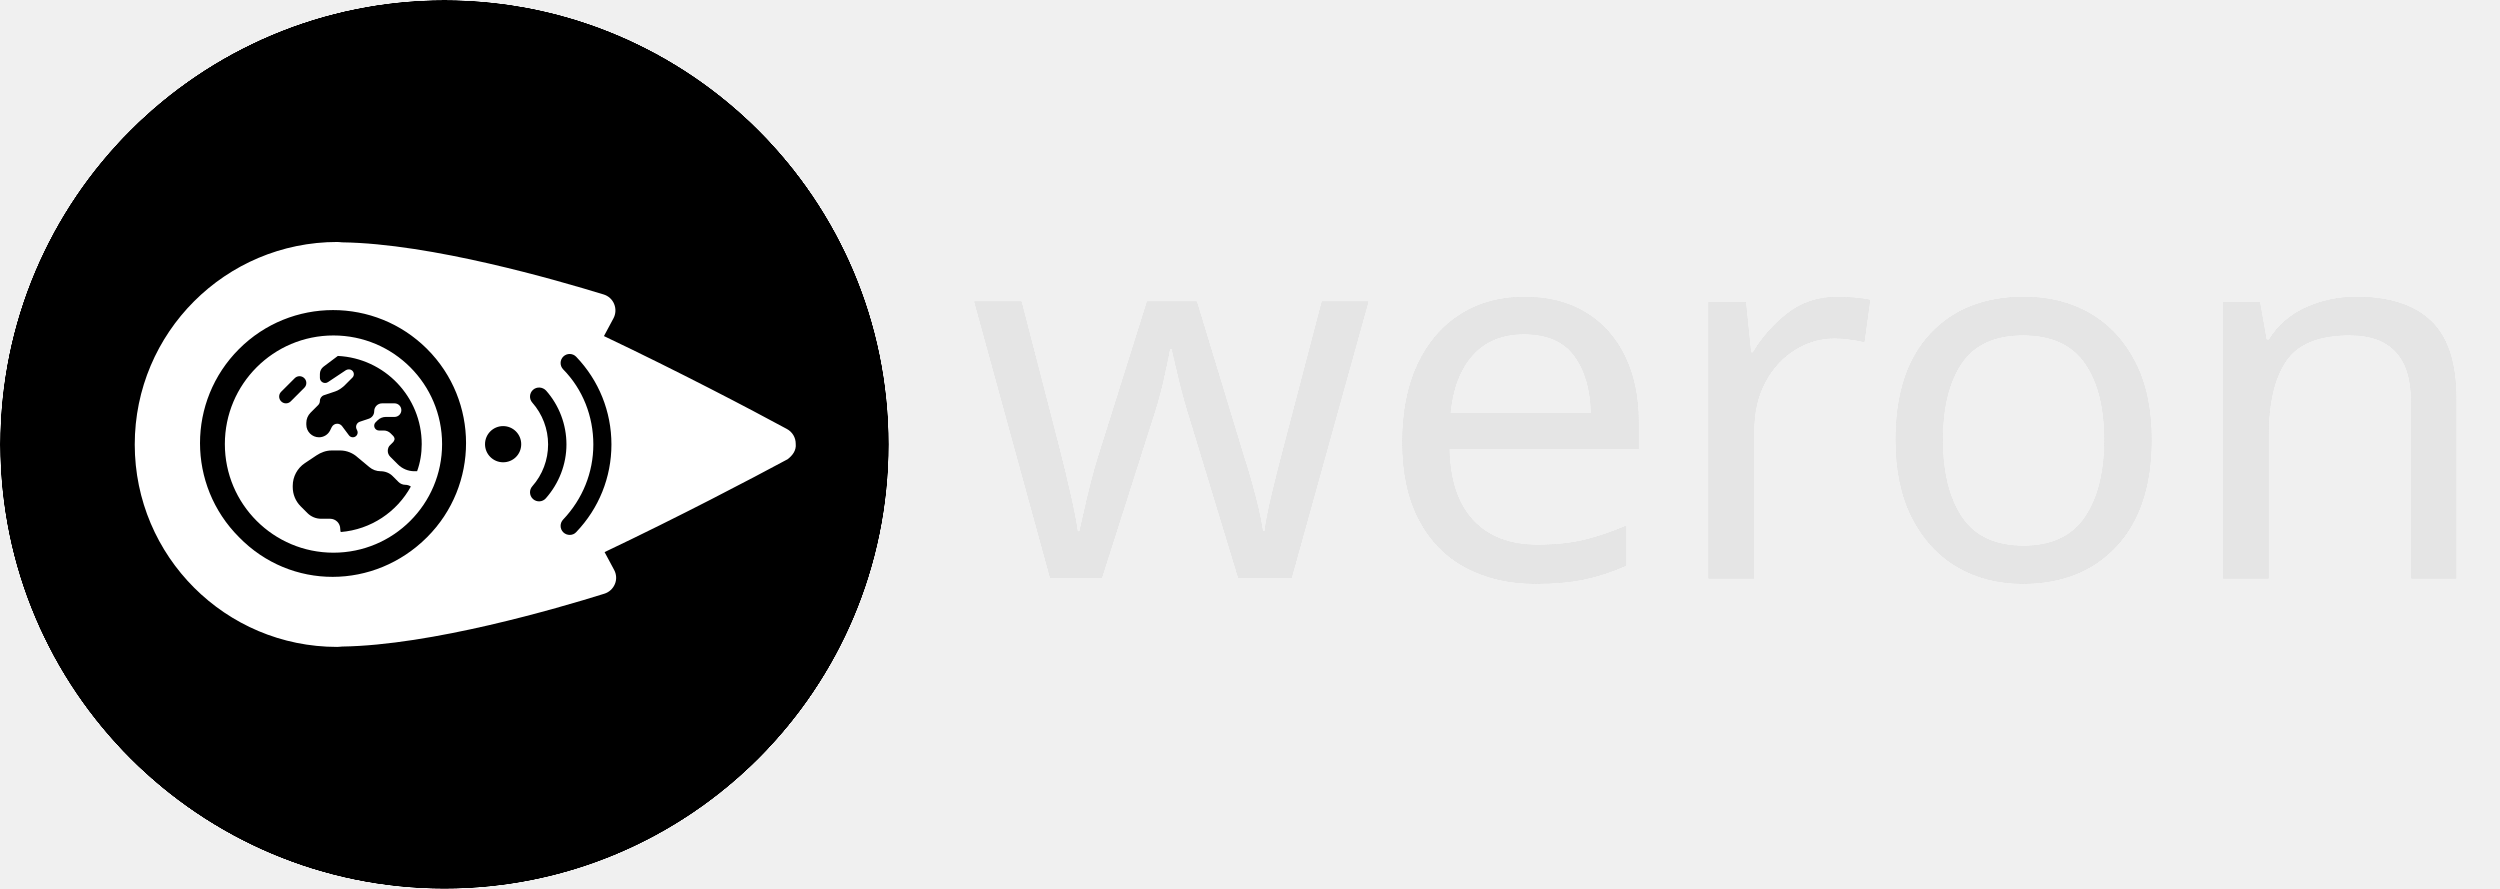
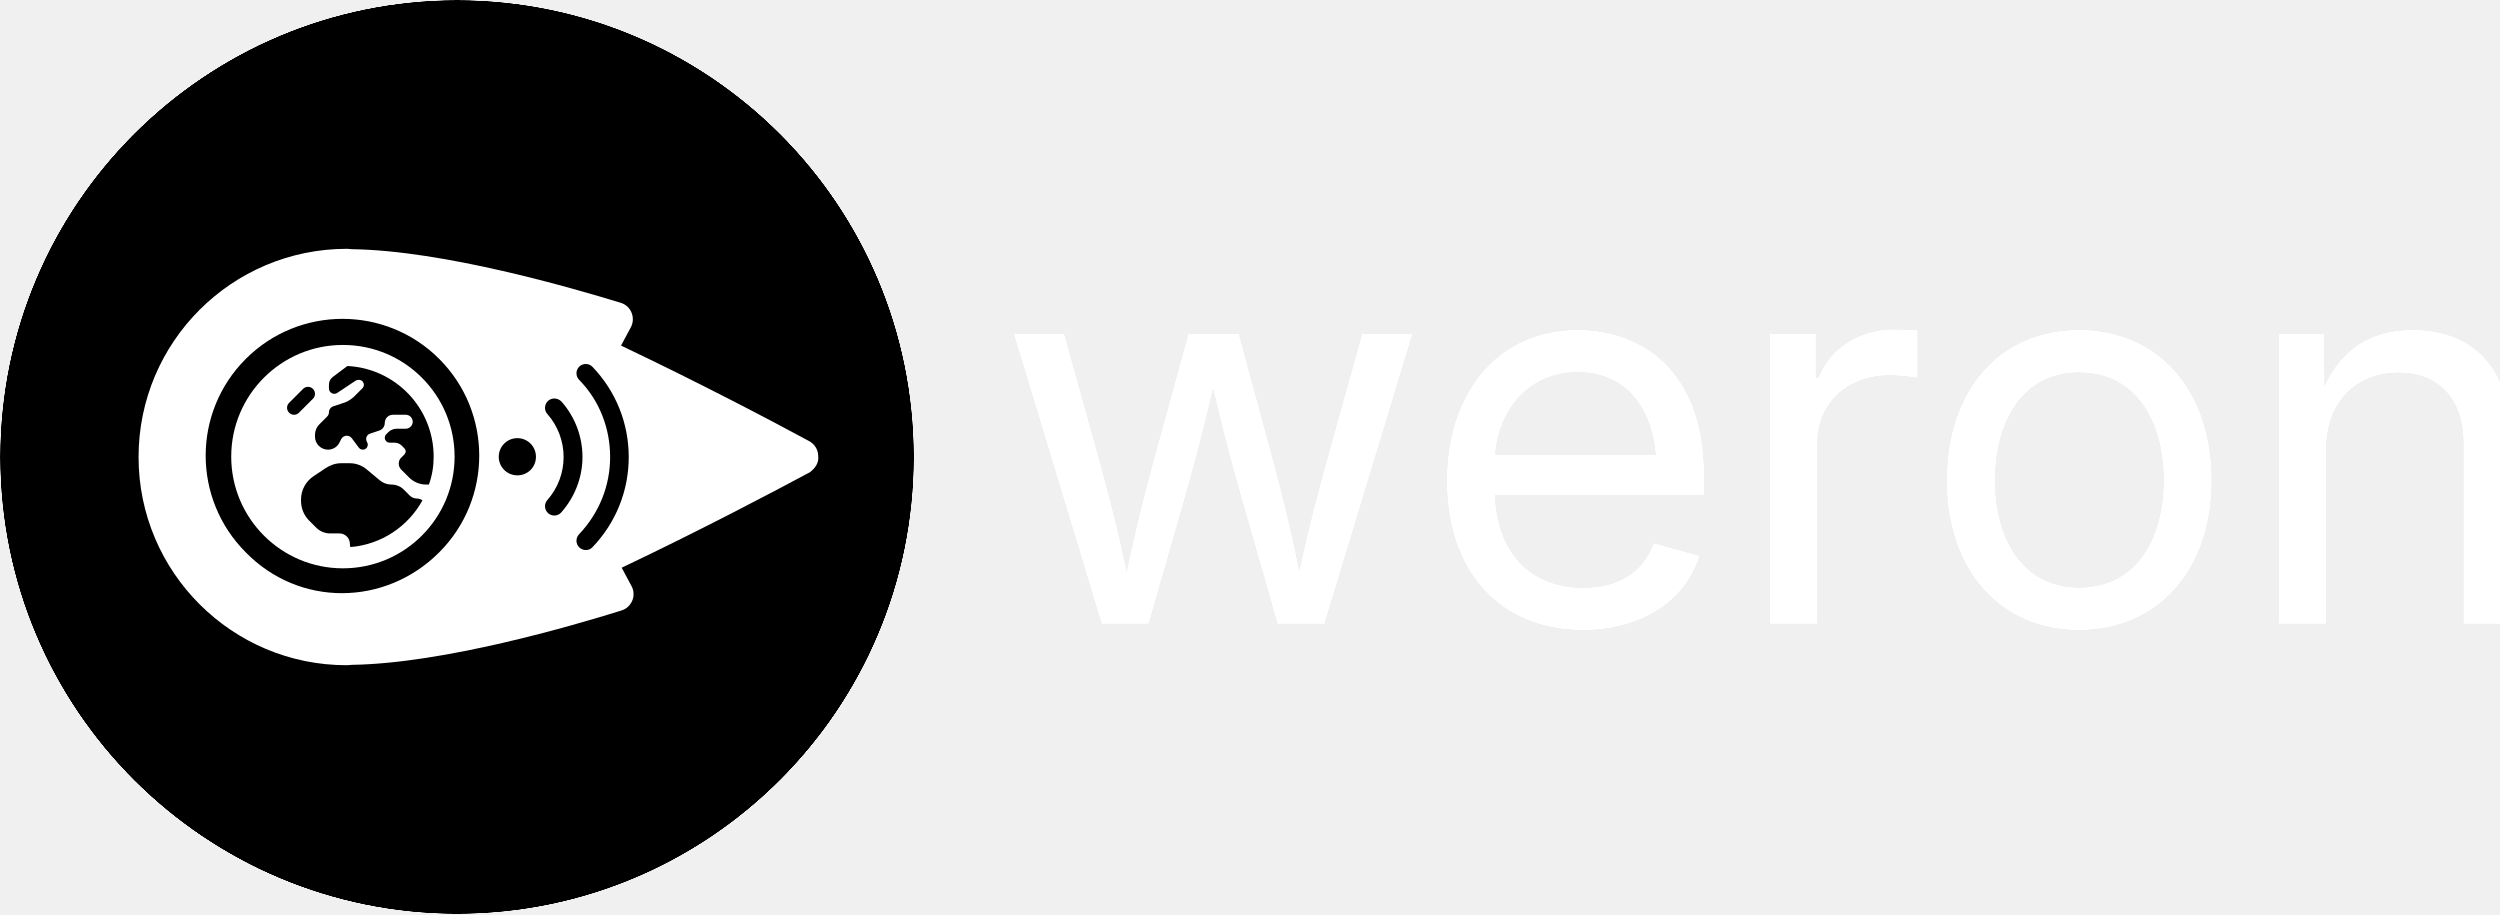
- <svg xmlns="http://www.w3.org/2000/svg" width="1440" height="512" viewBox="0 0 381.002 135.467" version="1.1" id="svg5" xml:space="preserve">
+ <svg xmlns="http://www.w3.org/2000/svg" width="1400.388" height="512" viewBox="0 0 370.519 135.467" version="1.1" id="svg5" xml:space="preserve">
  <defs id="defs2">
-     <filter style="color-interpolation-filters:sRGB;" id="filter684" x="0" y="0" width="1" height="1">
-       <feColorMatrix type="hueRotate" values="180" result="color1" id="feColorMatrix680" />
-       <feColorMatrix values="-1 0 0 0 1 0 -1 0 0 1 0 0 -1 0 1 -0.21 -0.72 -0.07 2 0 " result="color2" id="feColorMatrix682" />
+     <filter style="color-interpolation-filters:sRGB" id="filter335" x="0" y="0" width="1" height="1">
+       <feColorMatrix values="0.21 0.72 0.072 0 0 0.21 0.72 0.072 0 0 0.21 0.72 0.072 0 0 0 0 0 1 0 " id="feColorMatrix333" />
    </filter>
-     <filter style="color-interpolation-filters:sRGB;" id="filter690" x="0" y="0" width="1" height="1">
-       <feColorMatrix type="hueRotate" values="180" result="color1" id="feColorMatrix686" />
-       <feColorMatrix values="-1 0 0 0 1 0 -1 0 0 1 0 0 -1 0 1 -0.21 -0.72 -0.07 2 0 " result="color2" id="feColorMatrix688" />
+     <filter style="color-interpolation-filters:sRGB" id="filter335-3" x="0" y="0" width="1" height="1">
+       <feColorMatrix values="0.21 0.72 0.072 0 0 0.21 0.72 0.072 0 0 0.21 0.72 0.072 0 0 0 0 0 1 0 " id="feColorMatrix333-6" />
+     </filter>
+     <filter style="color-interpolation-filters:sRGB" id="filter335-35" x="0" y="0" width="1" height="1">
+       <feColorMatrix values="0.21 0.72 0.072 0 0 0.21 0.72 0.072 0 0 0.21 0.72 0.072 0 0 0 0 0 1 0 " id="feColorMatrix333-62" />
+     </filter>
+     <filter style="color-interpolation-filters:sRGB" id="filter756" x="-0.024" y="-0.024" width="1.049" height="1.049">
+       <feFlood flood-opacity="0.729" flood-color="rgb(255,255,255)" result="flood" id="feFlood746" />
+       <feComposite in="SourceGraphic" in2="flood" operator="in" result="composite1" id="feComposite748" />
+       <feGaussianBlur in="composite1" stdDeviation="1" result="blur" id="feGaussianBlur750" />
+       <feOffset dx="0" dy="0" result="offset" id="feOffset752" />
+       <feComposite in="SourceGraphic" in2="offset" operator="over" result="composite2" id="feComposite754" />
+     </filter>
+     <filter style="color-interpolation-filters:sRGB" id="filter335-356" x="0" y="0" width="1" height="1">
+       <feColorMatrix values="0.21 0.72 0.072 0 0 0.21 0.72 0.072 0 0 0.21 0.72 0.072 0 0 0 0 0 1 0 " id="feColorMatrix333-2" />
+     </filter>
+     <filter style="color-interpolation-filters:sRGB" id="filter756-9" x="-0.024" y="-0.024" width="1.049" height="1.049">
+       <feFlood flood-opacity="0.729" flood-color="rgb(255,255,255)" result="flood" id="feFlood746-1" />
+       <feComposite in="SourceGraphic" in2="flood" operator="in" result="composite1" id="feComposite748-2" />
+       <feGaussianBlur in="composite1" stdDeviation="1" result="blur" id="feGaussianBlur750-7" />
+       <feOffset dx="0" dy="0" result="offset" id="feOffset752-0" />
+       <feComposite in="SourceGraphic" in2="offset" operator="over" result="composite2" id="feComposite754-9" />
+     </filter>
+     <filter style="color-interpolation-filters:sRGB" id="filter335-3562" x="0" y="0" width="1" height="1">
+       <feColorMatrix values="0.21 0.72 0.072 0 0 0.21 0.72 0.072 0 0 0.21 0.72 0.072 0 0 0 0 0 1 0 " id="feColorMatrix333-9" />
+     </filter>
+     <filter style="color-interpolation-filters:sRGB" id="filter756-1" x="-0.024" y="-0.024" width="1.049" height="1.049">
+       <feFlood flood-opacity="0.729" flood-color="rgb(255,255,255)" result="flood" id="feFlood746-2" />
+       <feComposite in="SourceGraphic" in2="flood" operator="in" result="composite1" id="feComposite748-7" />
+       <feGaussianBlur in="composite1" stdDeviation="1" result="blur" id="feGaussianBlur750-0" />
+       <feOffset dx="0" dy="0" result="offset" id="feOffset752-9" />
+       <feComposite in="SourceGraphic" in2="offset" operator="over" result="composite2" id="feComposite754-3" />
+     </filter>
+     <filter style="color-interpolation-filters:sRGB" id="filter335-5" x="0" y="0" width="1" height="1">
+       <feColorMatrix values="0.21 0.72 0.072 0 0 0.21 0.72 0.072 0 0 0.21 0.72 0.072 0 0 0 0 0 1 0 " id="feColorMatrix333-629" />
+     </filter>
+     <filter style="color-interpolation-filters:sRGB" id="filter756-12" x="-0.024" y="-0.024" width="1.049" height="1.049">
+       <feFlood flood-opacity="0.729" flood-color="rgb(255,255,255)" result="flood" id="feFlood746-7" />
+       <feComposite in="SourceGraphic" in2="flood" operator="in" result="composite1" id="feComposite748-0" />
+       <feGaussianBlur in="composite1" stdDeviation="1" result="blur" id="feGaussianBlur750-9" />
+       <feOffset dx="0" dy="0" result="offset" id="feOffset752-3" />
+       <feComposite in="SourceGraphic" in2="offset" operator="over" result="composite2" id="feComposite754-6" />
+     </filter>
+     <clipPath clipPathUnits="userSpaceOnUse" id="clipPath1">
+       <circle style="fill:#ffffff;fill-opacity:1;stroke-width:0.063;-inkscape-stroke:none;stop-color:#000000" id="ellipse1" cx="103.452" cy="147.108" r="67.733" />
+     </clipPath>
+     <filter style="color-interpolation-filters:sRGB;" id="filter2" x="0" y="0" width="1" height="1">
+       <feColorMatrix type="hueRotate" values="180" result="color1" id="feColorMatrix1" />
+       <feColorMatrix values="-1 0 0 0 1 0 -1 0 0 1 0 0 -1 0 1 -0.21 -0.72 -0.07 2 0 " result="color2" id="feColorMatrix2" />
+     </filter>
+     <filter style="color-interpolation-filters:sRGB;" id="filter4" x="0" y="0" width="1" height="1">
+       <feColorMatrix type="hueRotate" values="180" result="color1" id="feColorMatrix3" />
+       <feColorMatrix values="-1 0 0 0 1 0 -1 0 0 1 0 0 -1 0 1 -0.21 -0.72 -0.07 2 0 " result="color2" id="feColorMatrix4" />
    </filter>
  </defs>
  <g id="layer1" transform="translate(-35.71876,-79.375)">
-     <text xml:space="preserve" style="font-size:78.571px;font-family:Overpass;-inkscape-font-specification:Overpass;fill:#ffffff;stroke-width:0.027;-inkscape-stroke:none;stop-color:#000000;filter:url(#filter690)" x="183.359" y="167.537" id="text452">
-       <tspan id="tspan450" style="fill:#1a1a1a;stroke-width:0.027" x="183.359" y="167.537">weron</tspan>
+     <text xml:space="preserve" style="font-size:78.571px;font-family:Overpass;-inkscape-font-specification:Overpass;fill:#000000;stroke-width:0.027;-inkscape-stroke:none;stop-color:#000000;filter:url(#filter4)" x="183.359" y="171.77" id="text452">
+       <tspan id="tspan450" style="font-style:normal;font-variant:normal;font-weight:normal;font-stretch:normal;font-family:Inter;-inkscape-font-specification:Inter;fill:#000000;stroke-width:0.027" x="183.359" y="171.77">weron</tspan>
    </text>
-     <g id="g666" transform="matrix(0.2645846,0,0,0.2645846,35.71857,79.37468)" style="filter:url(#filter684)">
-       <circle style="fill:#ffffff;stroke-width:0.398;stop-color:#000000" id="path356" cx="256" cy="256" r="256" />
-       <g id="g290" transform="matrix(0.598581,0,0,0.598581,77.6112,139.3761)">
+     <g id="g1" transform="translate(0.2162204)" style="filter:url(#filter2)">
+       <circle style="fill:#ffffff;stroke-width:0.105;stop-color:#000000" id="path356" cx="103.236" cy="147.108" r="67.733" />
+       <g id="g290" transform="matrix(0.1583746,0,0,0.1583746,56.03717,116.2516)">
        <path id="path294" d="M 194.949,0 C 87.236,0.049 0,87.285 0,194.949 0.067,302.504 87.324,389.76 194.896,389.668 c 1.414,0 3.095,-0.263 4.598,-0.352 85.892,-1.223 206.842,-36.615 252.365,-50.842 4.595,-1.414 8.308,-4.773 10.164,-9.281 1.853,-4.335 1.589,-9.373 -0.709,-13.615 -2.563,-4.861 -5.748,-10.7 -9.195,-17.152 72.832,-34.648 140.573,-70.214 176.197,-89.391 4.476,-3.486 8.468,-8.328 7.729,-14.893 2.2e-4,-6.011 -3.275,-11.406 -8.578,-14.234 -35.497,-19.233 -103.216,-54.778 -175.963,-89.342 3.447,-6.452 6.72,-12.379 9.195,-17.152 2.213,-4.157 2.479,-9.195 0.623,-13.703 -1.771,-4.423 -5.484,-7.781 -10.08,-9.195 C 406.178,36.748 285.312,1.484 199.545,0.354 198.042,0.265 196.363,0 194.949,0 Z m -4.141,65.539 c 32.759,-0.011 65.531,12.472 90.545,37.486 49.936,49.936 49.943,131.077 0,181.02 -50.7,50.7 -131.098,51.195 -181.02,0 -50.028,-50.028 -50.035,-130.985 0,-181.02 24.968,-24.968 57.715,-37.475 90.475,-37.486 z M 418.678,107.779 c 2.228,0.046 4.439,0.939 6.105,2.674 21.879,22.811 33.926,52.769 33.926,84.383 0,31.613 -12.047,61.567 -33.926,84.393 -3.101,3.455 -8.842,3.564 -12.312,0.242 -1.786,-1.709 -2.68,-3.996 -2.68,-6.283 0,-2.176 0.817,-4.325 2.422,-6.039 18.753,-19.779 29.084,-45.215 29.084,-72.312 0,-27.097 -10.094,-53.025 -29.08,-72.326 -3.314,-3.477 -3.223,-8.986 0.254,-12.311 1.734,-1.663 3.98,-2.466 6.207,-2.42 z m -29.043,32.307 c 2.254,0.139 4.481,1.126 6.191,2.922 12.632,14.31 19.598,32.716 19.598,51.828 0,19.126 -7.21,37.516 -19.834,51.826 -3.183,3.618 -8.677,3.945 -12.293,0.762 -1.946,-1.725 -2.941,-4.123 -2.941,-6.529 0,-2.04 0.707,-4.108 2.176,-5.768 9.827,-11.1 15.236,-25.437 15.236,-40.291 0,-14.854 -5.415,-29.166 -15.236,-40.293 -3.183,-3.591 -2.829,-9.087 0.762,-12.297 1.809,-1.592 4.088,-2.3 6.342,-2.16 z m -35.156,37.092 c 9.617,0 17.416,7.795 17.416,17.412 0,9.849 -7.799,17.412 -17.416,17.412 -9.617,0 -17.414,-7.798 -17.414,-17.412 0,-9.615 7.797,-17.412 17.414,-17.412 z" />
        <path d="m 295.75,194.481 c 0,57.73 -46.788,104.517 -104.517,104.517 -57.73,0 -104.517,-46.788 -104.517,-104.517 0,-57.73 46.788,-104.517 104.517,-104.517 57.73,0 104.517,46.788 104.517,104.517 z M 195.437,109.663 181.638,120.013 c -2.164,1.645 -3.47,4.226 -3.47,6.969 v 3.695 c 0,2.768 2.245,5.014 5.022,5.014 0.98,0 1.96,-0.286 2.776,-0.857 l 17.066,-11.366 c 0.817,-0.547 1.796,-0.841 2.776,-0.841 h 0.408 c 2.531,0 4.613,2.07 4.613,4.618 0,1.225 -0.49,2.401 -1.347,3.266 l -8.125,8.121 c -2.368,2.001 -5.267,4.164 -8.41,5.185 l -10.86,3.634 c -2.327,0.776 -3.919,2.98 -3.919,5.471 0,1.511 -0.612,2.98 -1.674,4.042 l -7.349,7.349 c -2.572,2.572 -4.042,6.124 -4.042,9.799 v 1.715 c 0,6.696 5.552,12.126 12.207,12.126 4.491,0 8.655,-2.531 10.656,-6.532 l 1.633,-3.307 c 1.021,-1.96 3.021,-3.225 5.226,-3.225 1.878,0 3.593,0.857 4.695,2.327 l 6.655,8.9 c 0.857,1.143 2.245,1.837 3.715,1.837 3.429,0 5.675,-3.634 4.124,-6.696 l -0.449,-0.939 c -1.47,-2.858 0,-6.328 3.021,-7.349 l 8.655,-2.899 c 3.103,-1.021 5.185,-3.919 5.185,-7.186 0,-4.205 3.389,-7.594 7.594,-7.594 h 12.003 c 3.593,0 6.532,2.94 6.532,6.532 0,3.593 -2.94,6.532 -6.532,6.532 h -8.451 c -2.94,0 -5.797,1.184 -7.88,3.266 l -1.919,1.919 c -0.857,0.857 -1.347,2.041 -1.347,3.266 0,2.531 2.082,4.613 4.613,4.613 h 4.613 c 2.45,0 4.818,0.98 6.532,2.695 l 2.695,2.695 c 0.367,0.367 1.143,1.715 1.143,2.776 0,1.062 -0.776,2.041 -1.143,2.776 l -3.062,3.062 c -1.511,1.143 -2.327,3.511 -2.327,5.593 0,2.082 0.817,4.083 2.327,5.593 l 7.471,7.471 c 4.164,4.164 9.839,6.532 15.759,6.532 h 2.654 c 3.021,-8.247 4.45,-17.025 4.45,-26.129 0,-45.481 -35.765,-82.618 -80.715,-84.818 z m 70.263,125.686 c -1.511,-1.062 -3.348,-1.674 -5.308,-1.674 -2.45,0 -4.818,-0.98 -6.532,-2.695 l -5.838,-5.838 c -2.776,-2.776 -7.022,-4.532 -11.432,-4.532 -3.96,0 -7.839,-1.429 -10.86,-4.001 l -11.187,-9.309 c -4.369,-4.042 -10.411,-6.655 -16.657,-6.655 h -8.533 c -5.185,0 -10.207,1.878 -14.494,4.736 l -11.187,7.471 c -7.267,4.858 -11.636,13.024 -11.636,21.761 v 1.306 c 0,6.941 2.735,13.555 7.635,18.454 l 6.532,6.532 c 3.47,3.47 8.165,5.43 13.065,5.43 h 8.696 c 5.43,0 9.799,4.369 9.799,9.799 0,1.021 0.163,2.041 0.449,2.98 29.151,-2.368 54.096,-19.434 67.487,-43.767 z M 153.957,131.077 140.892,144.141 c -2.572,2.531 -2.572,6.696 0,9.227 2.531,2.572 6.696,2.572 9.227,0 l 13.065,-13.065 c 2.572,-2.531 2.572,-6.696 0,-9.227 -2.531,-2.556 -6.696,-2.556 -9.227,0 z" id="path2" style="stroke-width:0.408" />
      </g>
    </g>
  </g>
</svg>
